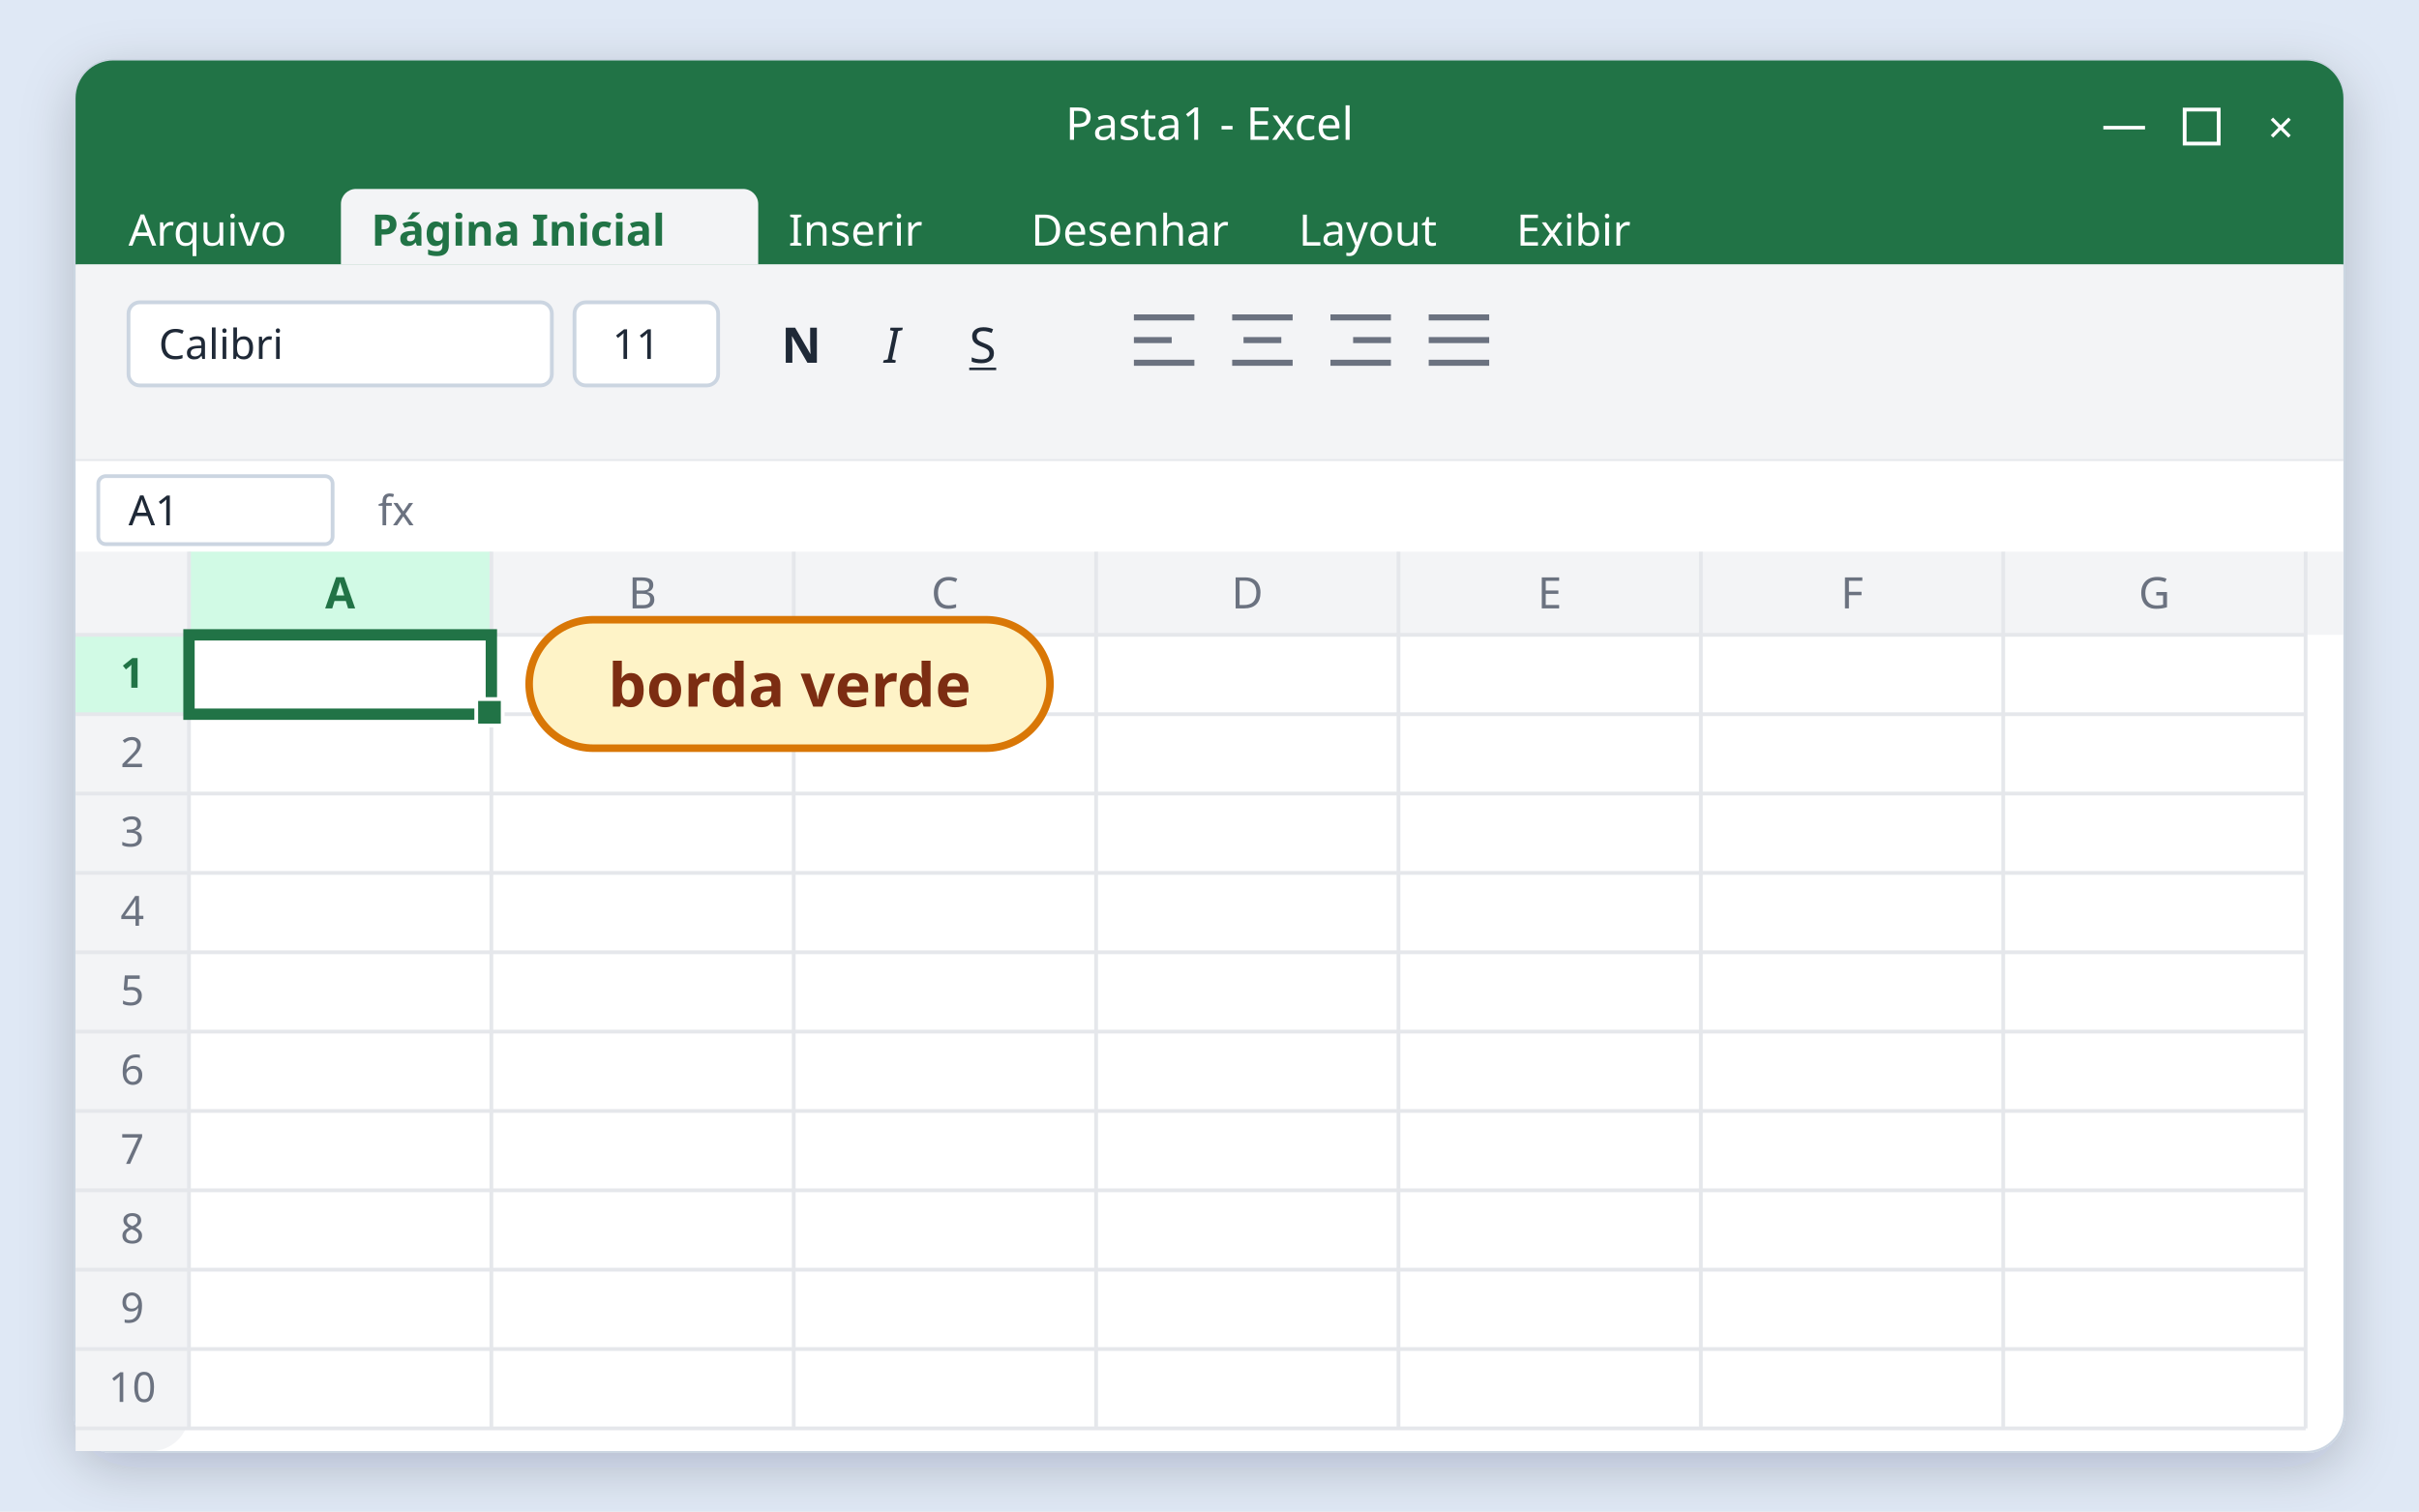
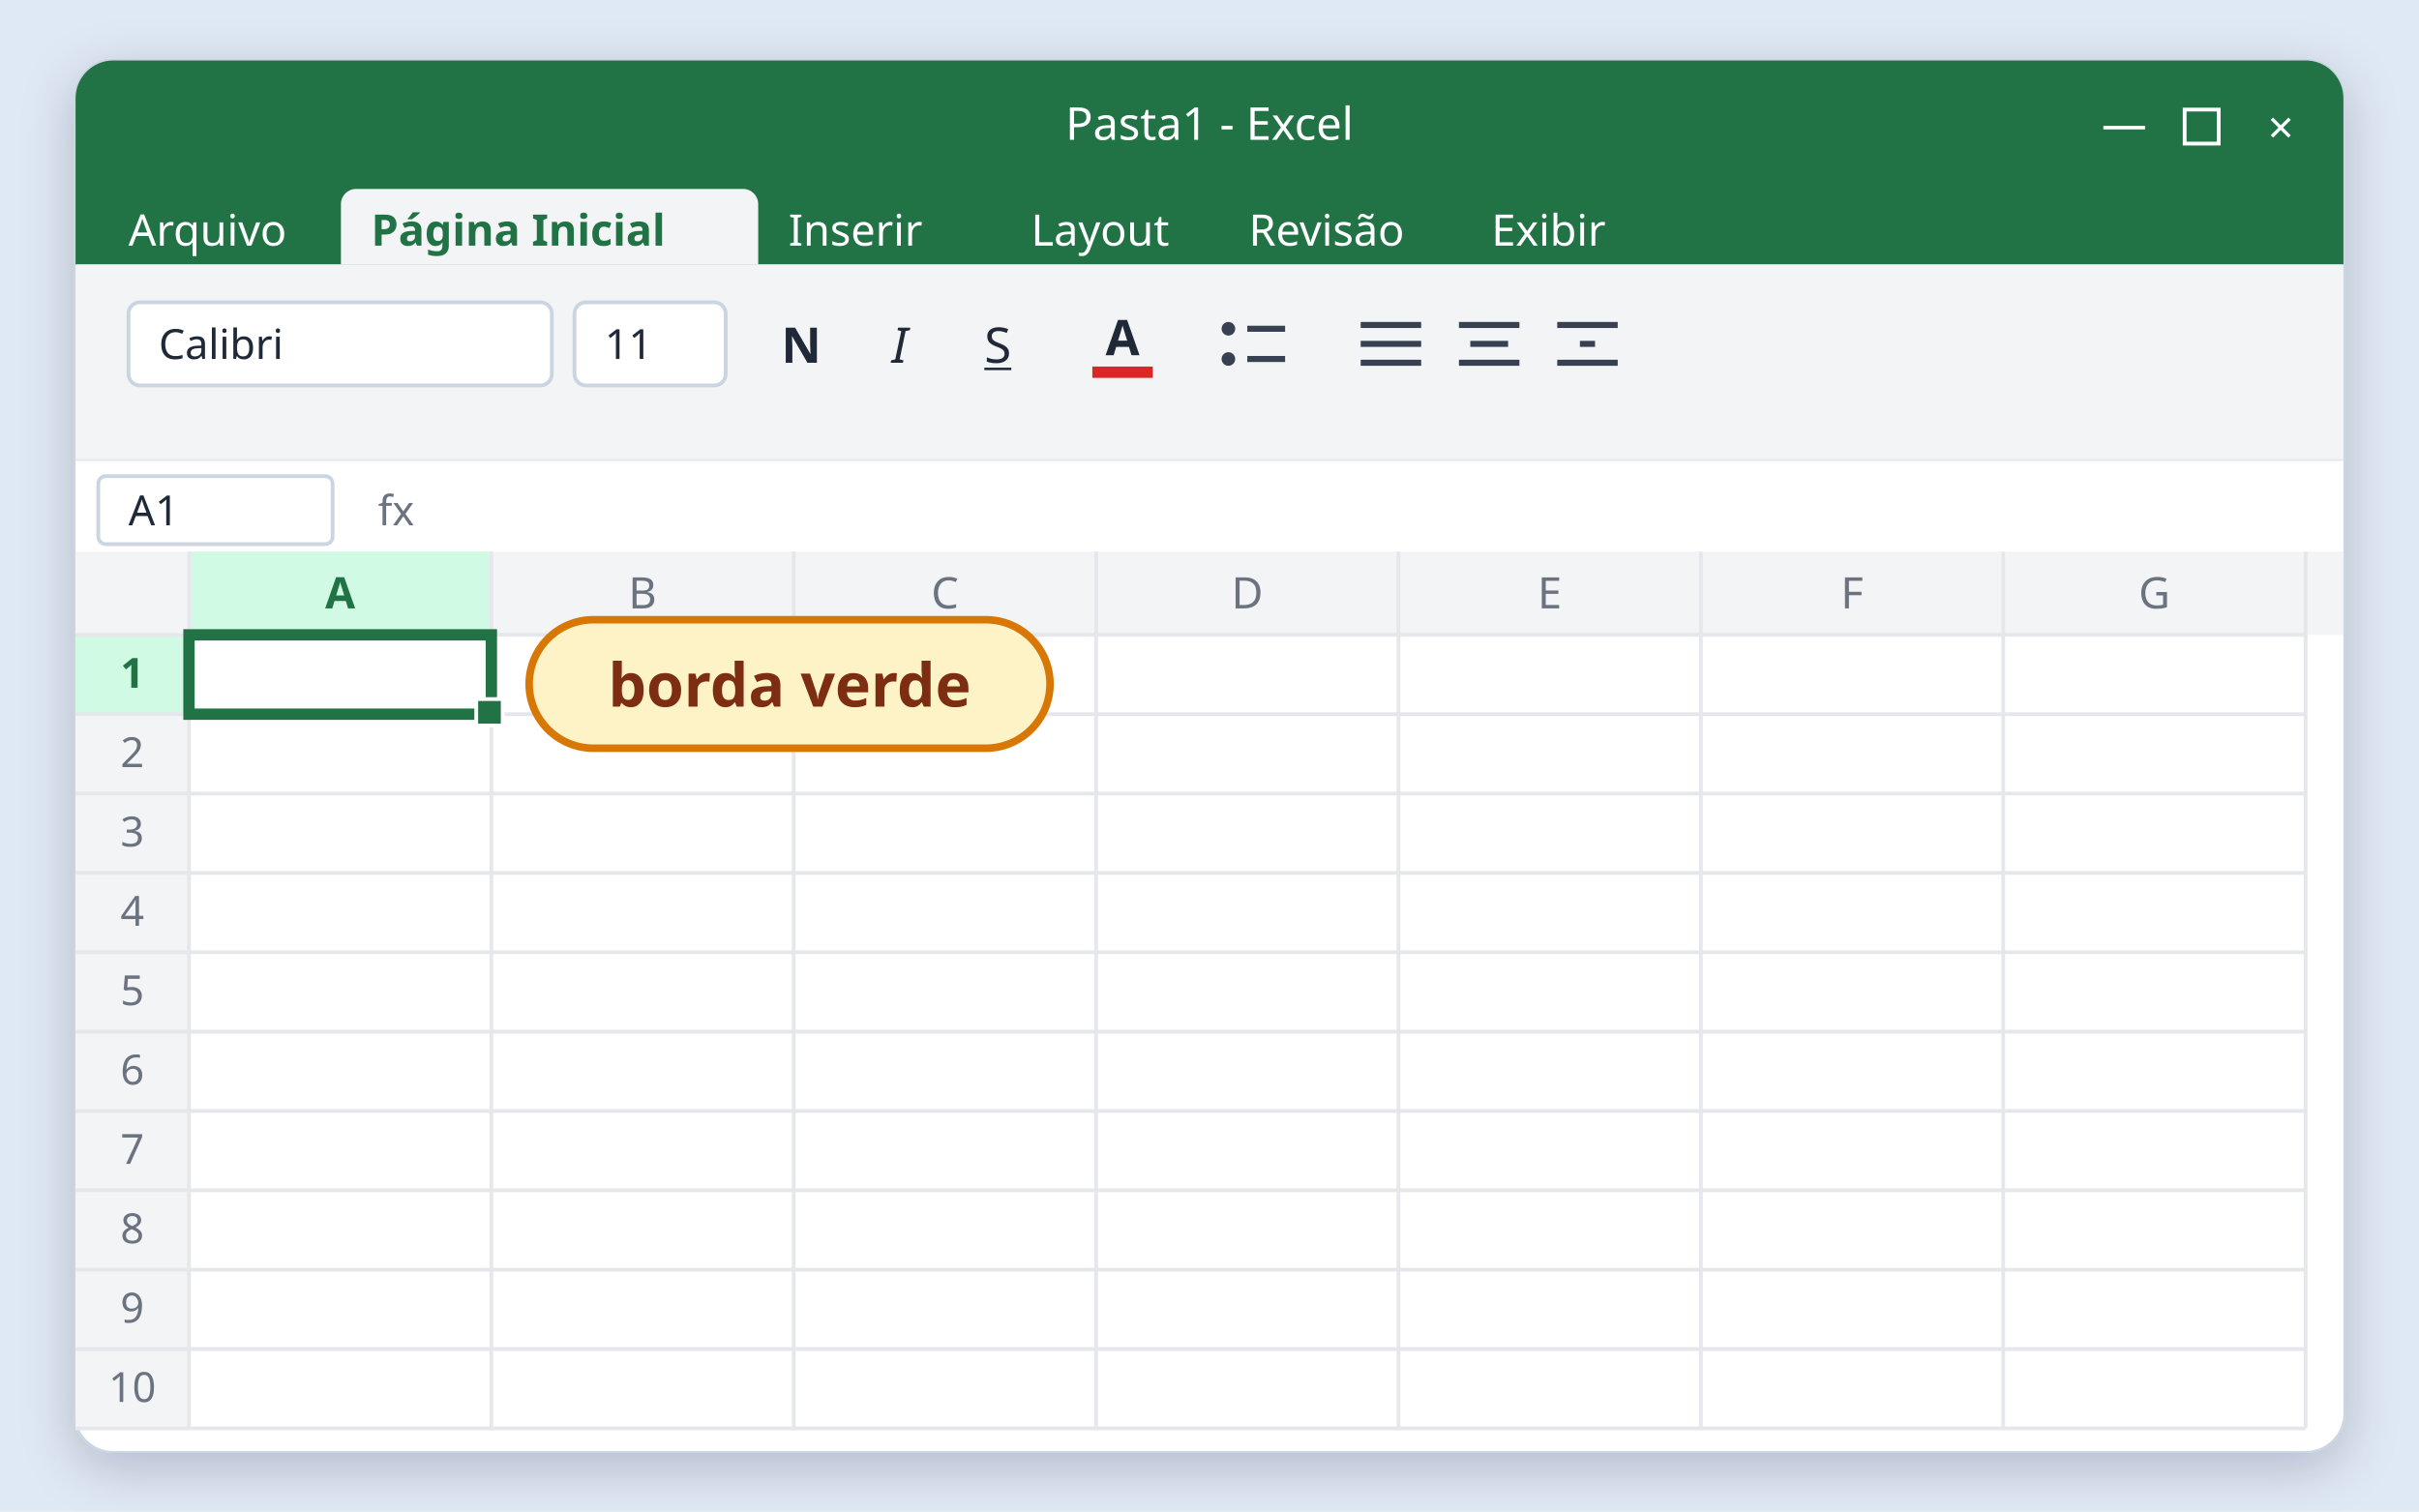
<svg xmlns="http://www.w3.org/2000/svg" viewBox="0 0 640 400" font-family="Segoe UI, system-ui, -apple-system, sans-serif">
  <defs>
    <filter id="sombra" x="-10%" y="-10%" width="130%" height="130%">
      <feDropShadow dx="0" dy="4" stdDeviation="7" flood-color="#0f172a" flood-opacity="0.2" />
    </filter>
    <linearGradient id="fundoDesktop" x1="0" y1="0" x2="1" y2="1">
      <stop offset="0" stop-color="#0f2a6b" />
      <stop offset="0.55" stop-color="#1d4ed8" />
      <stop offset="1" stop-color="#60a5fa" />
    </linearGradient>
  </defs>
  <rect width="640" height="400" fill="#dfe8f5" />
  <g filter="url(#sombra)">
    <rect x="20" y="16" width="600" height="368" rx="10" fill="#ffffff" stroke="#cbd5e1" />
  </g>
  <path d="M20 26 a10 10 0 0 1 10 -10 h580 a10 10 0 0 1 10 10 v44 h-600 z" fill="#217346" />
  <text x="320" y="37" font-size="12" fill="#ffffff" text-anchor="middle">Pasta1 - Excel</text>
  <g fill="#ffffff" font-size="12">
    <text x="556" y="37">—</text>
    <rect x="578" y="29" width="9" height="9" fill="none" stroke="#ffffff" />
    <text x="600" y="38">×</text>
  </g>
  <text x="34" y="65" font-size="11.5" fill="#ffffff">Arquivo</text>
  <path d="M90.2 70 v-16 a4 4 0 0 1 4 -4 h102.4 a4 4 0 0 1 4 4 v16 z" fill="#f3f4f6" />
  <text x="98.2" y="65" font-size="11.5" font-weight="700" fill="#217346">Página Inicial</text>
  <text x="208.6" y="65" font-size="11.5" fill="#ffffff">Inserir</text>
-   <text x="272.8" y="65" font-size="11.5" fill="#ffffff">Desenhar</text>
-   <text x="343.6" y="65" font-size="11.5" fill="#ffffff">Layout</text>
-   <text x="401.2" y="65" font-size="11.5" fill="#ffffff">Exibir</text>
+   <text x="272.8" y="65" font-size="11.5" fill="#ffffff">Layout</text>
+   <text x="330.4" y="65" font-size="11.5" fill="#ffffff">Revisão</text>
+   <text x="394.6" y="65" font-size="11.5" fill="#ffffff">Exibir</text>
  <rect x="20" y="70" width="600" height="52" fill="#f3f4f6" />
  <rect x="34" y="80" width="112" height="22" rx="3" fill="#ffffff" stroke="#cbd5e1" />
  <text x="42" y="95" font-size="11" fill="#1f2937">Calibri</text>
-   <rect x="152" y="80" width="38" height="22" rx="3" fill="#ffffff" stroke="#cbd5e1" />
-   <text x="162" y="95" font-size="11" fill="#1f2937">11</text>
-   <g font-size="13" fill="#1f2937" text-anchor="middle">
-     <text x="212" y="96" font-weight="700">N</text>
-     <text x="236" y="96" font-style="italic">I</text>
-     <text x="260" y="96" text-decoration="underline">S</text>
+   <rect x="152" y="80" width="40" height="22" rx="3" fill="#ffffff" stroke="#cbd5e1" />
+   <text x="160" y="95" font-size="11" fill="#1f2937">11</text>
+   <rect x="200" y="80" width="24" height="22" rx="4" fill="none" stroke="none" />
+   <text x="212" y="96" font-size="13" font-weight="700" fill="#1f2937" text-anchor="middle">N</text>
+   <rect x="226" y="80" width="24" height="22" rx="4" fill="none" stroke="none" />
+   <text x="238" y="96" font-size="13" font-style="italic" fill="#1f2937" text-anchor="middle">I</text>
+   <rect x="252" y="80" width="24" height="22" rx="4" fill="none" stroke="none" />
+   <text x="264" y="96" font-size="13" text-decoration="underline" fill="#1f2937" text-anchor="middle">S</text>
+   <rect x="282" y="80" width="30" height="22" rx="4" fill="none" stroke="none" />
+   <text x="297" y="94" font-size="13" font-weight="700" fill="#1f2937" text-anchor="middle">A</text>
+   <rect x="289" y="97" width="16" height="3" fill="#dc2626" />
+   <rect x="318" y="80" width="28" height="22" rx="4" fill="none" stroke="none" />
+   <g fill="#374151">
+     <circle cx="325" cy="87" r="1.8" />
+     <circle cx="325" cy="95" r="1.8" />
  </g>
-   <g stroke="#6b7280" stroke-width="1.6">
-     <path d="M300 84 h16 M300 90 h10 M300 96 h16" />
-     <path d="M326 84 h16 M329 90 h10 M326 96 h16" />
-     <path d="M352 84 h16 M358 90 h10 M352 96 h16" />
-     <path d="M378 84 h16 M378 90 h16 M378 96 h16" />
-   </g>
+   <path d="M330 87 h10 M330 95 h10" stroke="#374151" stroke-width="1.6" />
+   <rect x="356" y="80" width="24" height="22" rx="4" fill="none" stroke="none" />
+   <path d="M360 86 h16 M360 91 h16 M360 96 h16" stroke="#374151" stroke-width="1.6" />
+   <rect x="382" y="80" width="24" height="22" rx="4" fill="none" stroke="none" />
+   <path d="M386 86 h16 M389 91 h10 M386 96 h16" stroke="#374151" stroke-width="1.6" />
+   <rect x="408" y="80" width="24" height="22" rx="4" fill="none" stroke="none" />
+   <path d="M412 86 h16 M418 91 h4 M412 96 h16" stroke="#374151" stroke-width="1.6" />
  <line x1="20" y1="122" x2="620" y2="122" stroke="#e5e7eb" />
  <path d="M20 122 h600 v252 a10 10 0 0 1 -10 10 h-580 a10 10 0 0 1 -10 -10 z" fill="#ffffff" />
  <rect x="26" y="126" width="62" height="18" rx="2" fill="#ffffff" stroke="#cbd5e1" />
  <text x="34" y="139" font-size="11" fill="#1f2937">A1</text>
  <text x="100" y="139" font-size="11" fill="#6b7280">fx</text>
-   <text x="124" y="139" font-size="11" fill="#1f2937" />
+   <text x="124" y="139" font-size="12" fill="#1f2937" />
  <rect x="20" y="146" width="600" height="22" fill="#f3f4f6" />
-   <path d="M20 168 h30 v206 a10 10 0 0 1 -10 10 h-20 z" fill="#f3f4f6" />
  <rect x="20" y="168" width="30" height="210" fill="#f3f4f6" />
  <rect x="50" y="146" width="80" height="22" fill="#d1fae5" />
  <text x="90" y="161" font-size="11.5" fill="#217346" font-weight="700" text-anchor="middle">A</text>
  <text x="170" y="161" font-size="11.5" fill="#6b7280" text-anchor="middle">B</text>
  <text x="250" y="161" font-size="11.5" fill="#6b7280" text-anchor="middle">C</text>
  <text x="330" y="161" font-size="11.5" fill="#6b7280" text-anchor="middle">D</text>
  <text x="410" y="161" font-size="11.5" fill="#6b7280" text-anchor="middle">E</text>
  <text x="490" y="161" font-size="11.5" fill="#6b7280" text-anchor="middle">F</text>
  <text x="570" y="161" font-size="11.5" fill="#6b7280" text-anchor="middle">G</text>
  <rect x="20" y="168" width="30" height="21" fill="#d1fae5" />
  <text x="35" y="182" font-size="11" fill="#217346" font-weight="700" text-anchor="middle">1</text>
  <text x="35" y="203" font-size="11" fill="#6b7280" text-anchor="middle">2</text>
  <text x="35" y="224" font-size="11" fill="#6b7280" text-anchor="middle">3</text>
  <text x="35" y="245" font-size="11" fill="#6b7280" text-anchor="middle">4</text>
  <text x="35" y="266" font-size="11" fill="#6b7280" text-anchor="middle">5</text>
  <text x="35" y="287" font-size="11" fill="#6b7280" text-anchor="middle">6</text>
  <text x="35" y="308" font-size="11" fill="#6b7280" text-anchor="middle">7</text>
  <text x="35" y="329" font-size="11" fill="#6b7280" text-anchor="middle">8</text>
  <text x="35" y="350" font-size="11" fill="#6b7280" text-anchor="middle">9</text>
  <text x="35" y="371" font-size="11" fill="#6b7280" text-anchor="middle">10</text>
  <g stroke="#e5e7eb">
    <line x1="50" y1="146" x2="50" y2="378" />
    <line x1="130" y1="146" x2="130" y2="378" />
    <line x1="210" y1="146" x2="210" y2="378" />
    <line x1="290" y1="146" x2="290" y2="378" />
    <line x1="370" y1="146" x2="370" y2="378" />
    <line x1="450" y1="146" x2="450" y2="378" />
    <line x1="530" y1="146" x2="530" y2="378" />
    <line x1="610" y1="146" x2="610" y2="378" />
    <line x1="20" y1="168" x2="610" y2="168" />
    <line x1="20" y1="189" x2="610" y2="189" />
    <line x1="20" y1="210" x2="610" y2="210" />
    <line x1="20" y1="231" x2="610" y2="231" />
    <line x1="20" y1="252" x2="610" y2="252" />
    <line x1="20" y1="273" x2="610" y2="273" />
    <line x1="20" y1="294" x2="610" y2="294" />
    <line x1="20" y1="315" x2="610" y2="315" />
    <line x1="20" y1="336" x2="610" y2="336" />
    <line x1="20" y1="357" x2="610" y2="357" />
    <line x1="20" y1="378" x2="610" y2="378" />
  </g>
  <rect x="50" y="168" width="80" height="21" fill="none" stroke="#217346" stroke-width="3" />
  <rect x="126" y="185" width="7" height="7" fill="#217346" stroke="#ffffff" />
  <rect x="140" y="164" width="137.8" height="34" rx="17" fill="#fef3c7" stroke="#d97706" stroke-width="2" />
  <text x="208.9" y="187" font-size="16" font-weight="700" fill="#7c2d12" text-anchor="middle">borda verde</text>
</svg>
